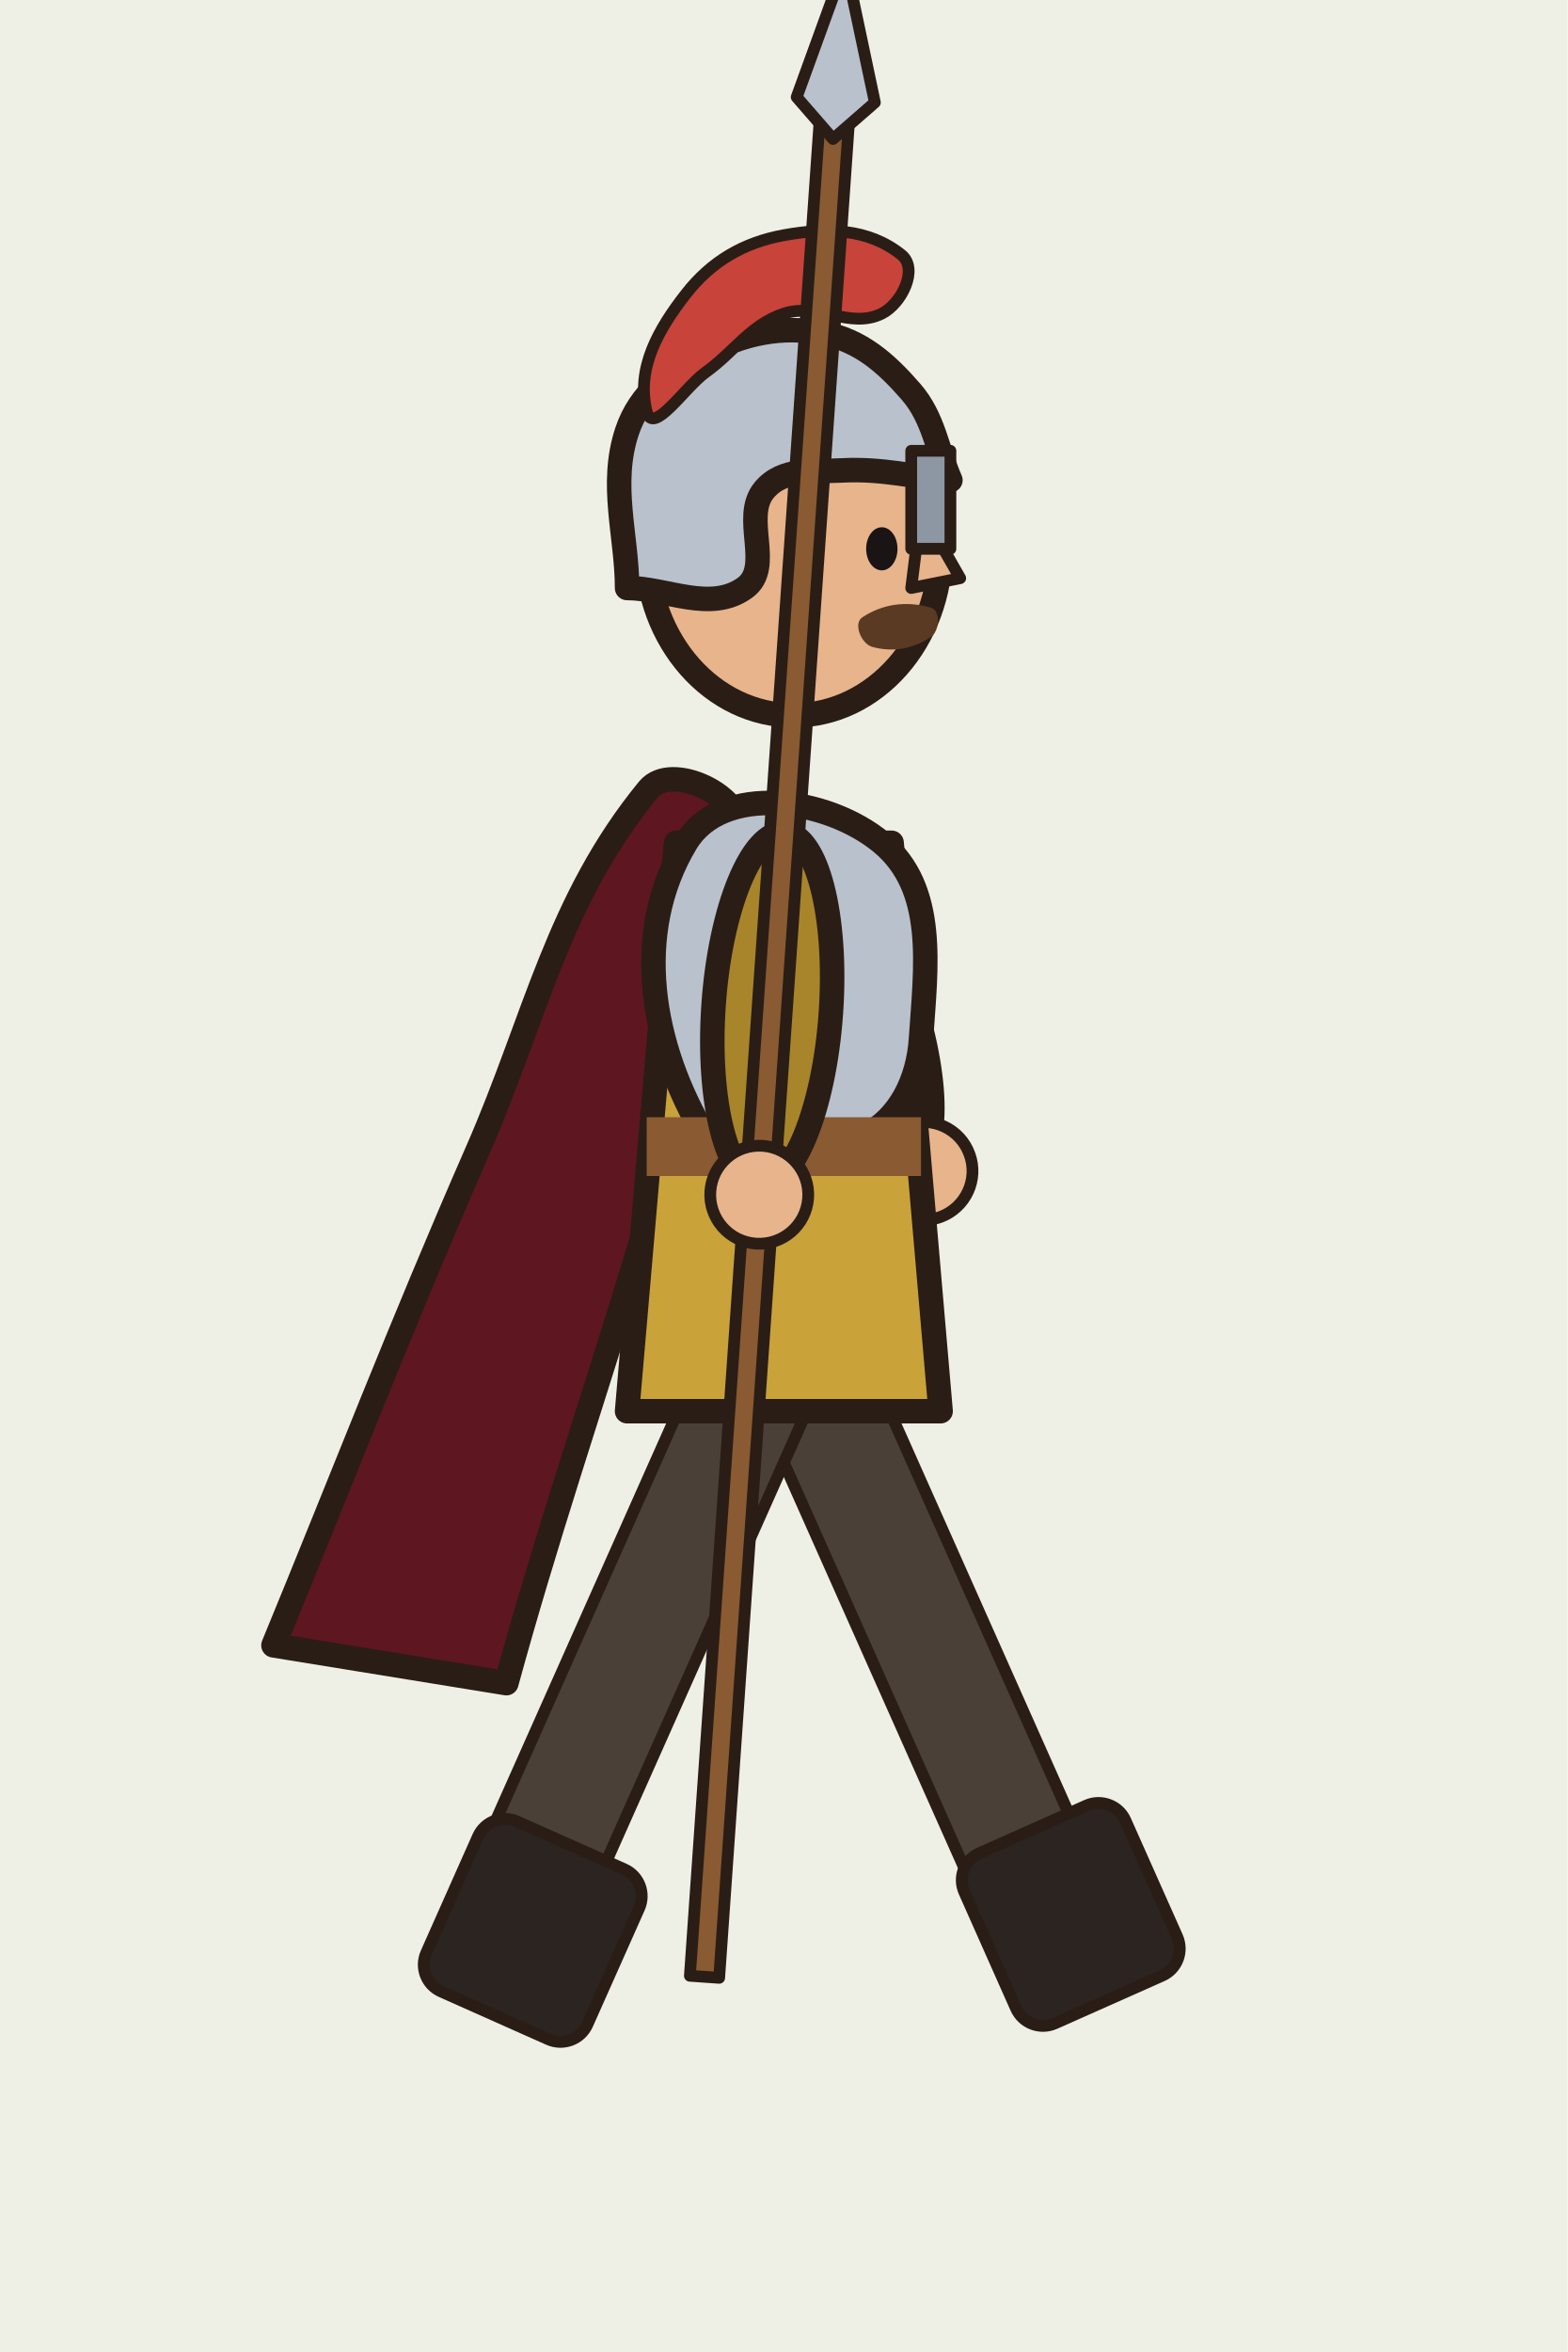
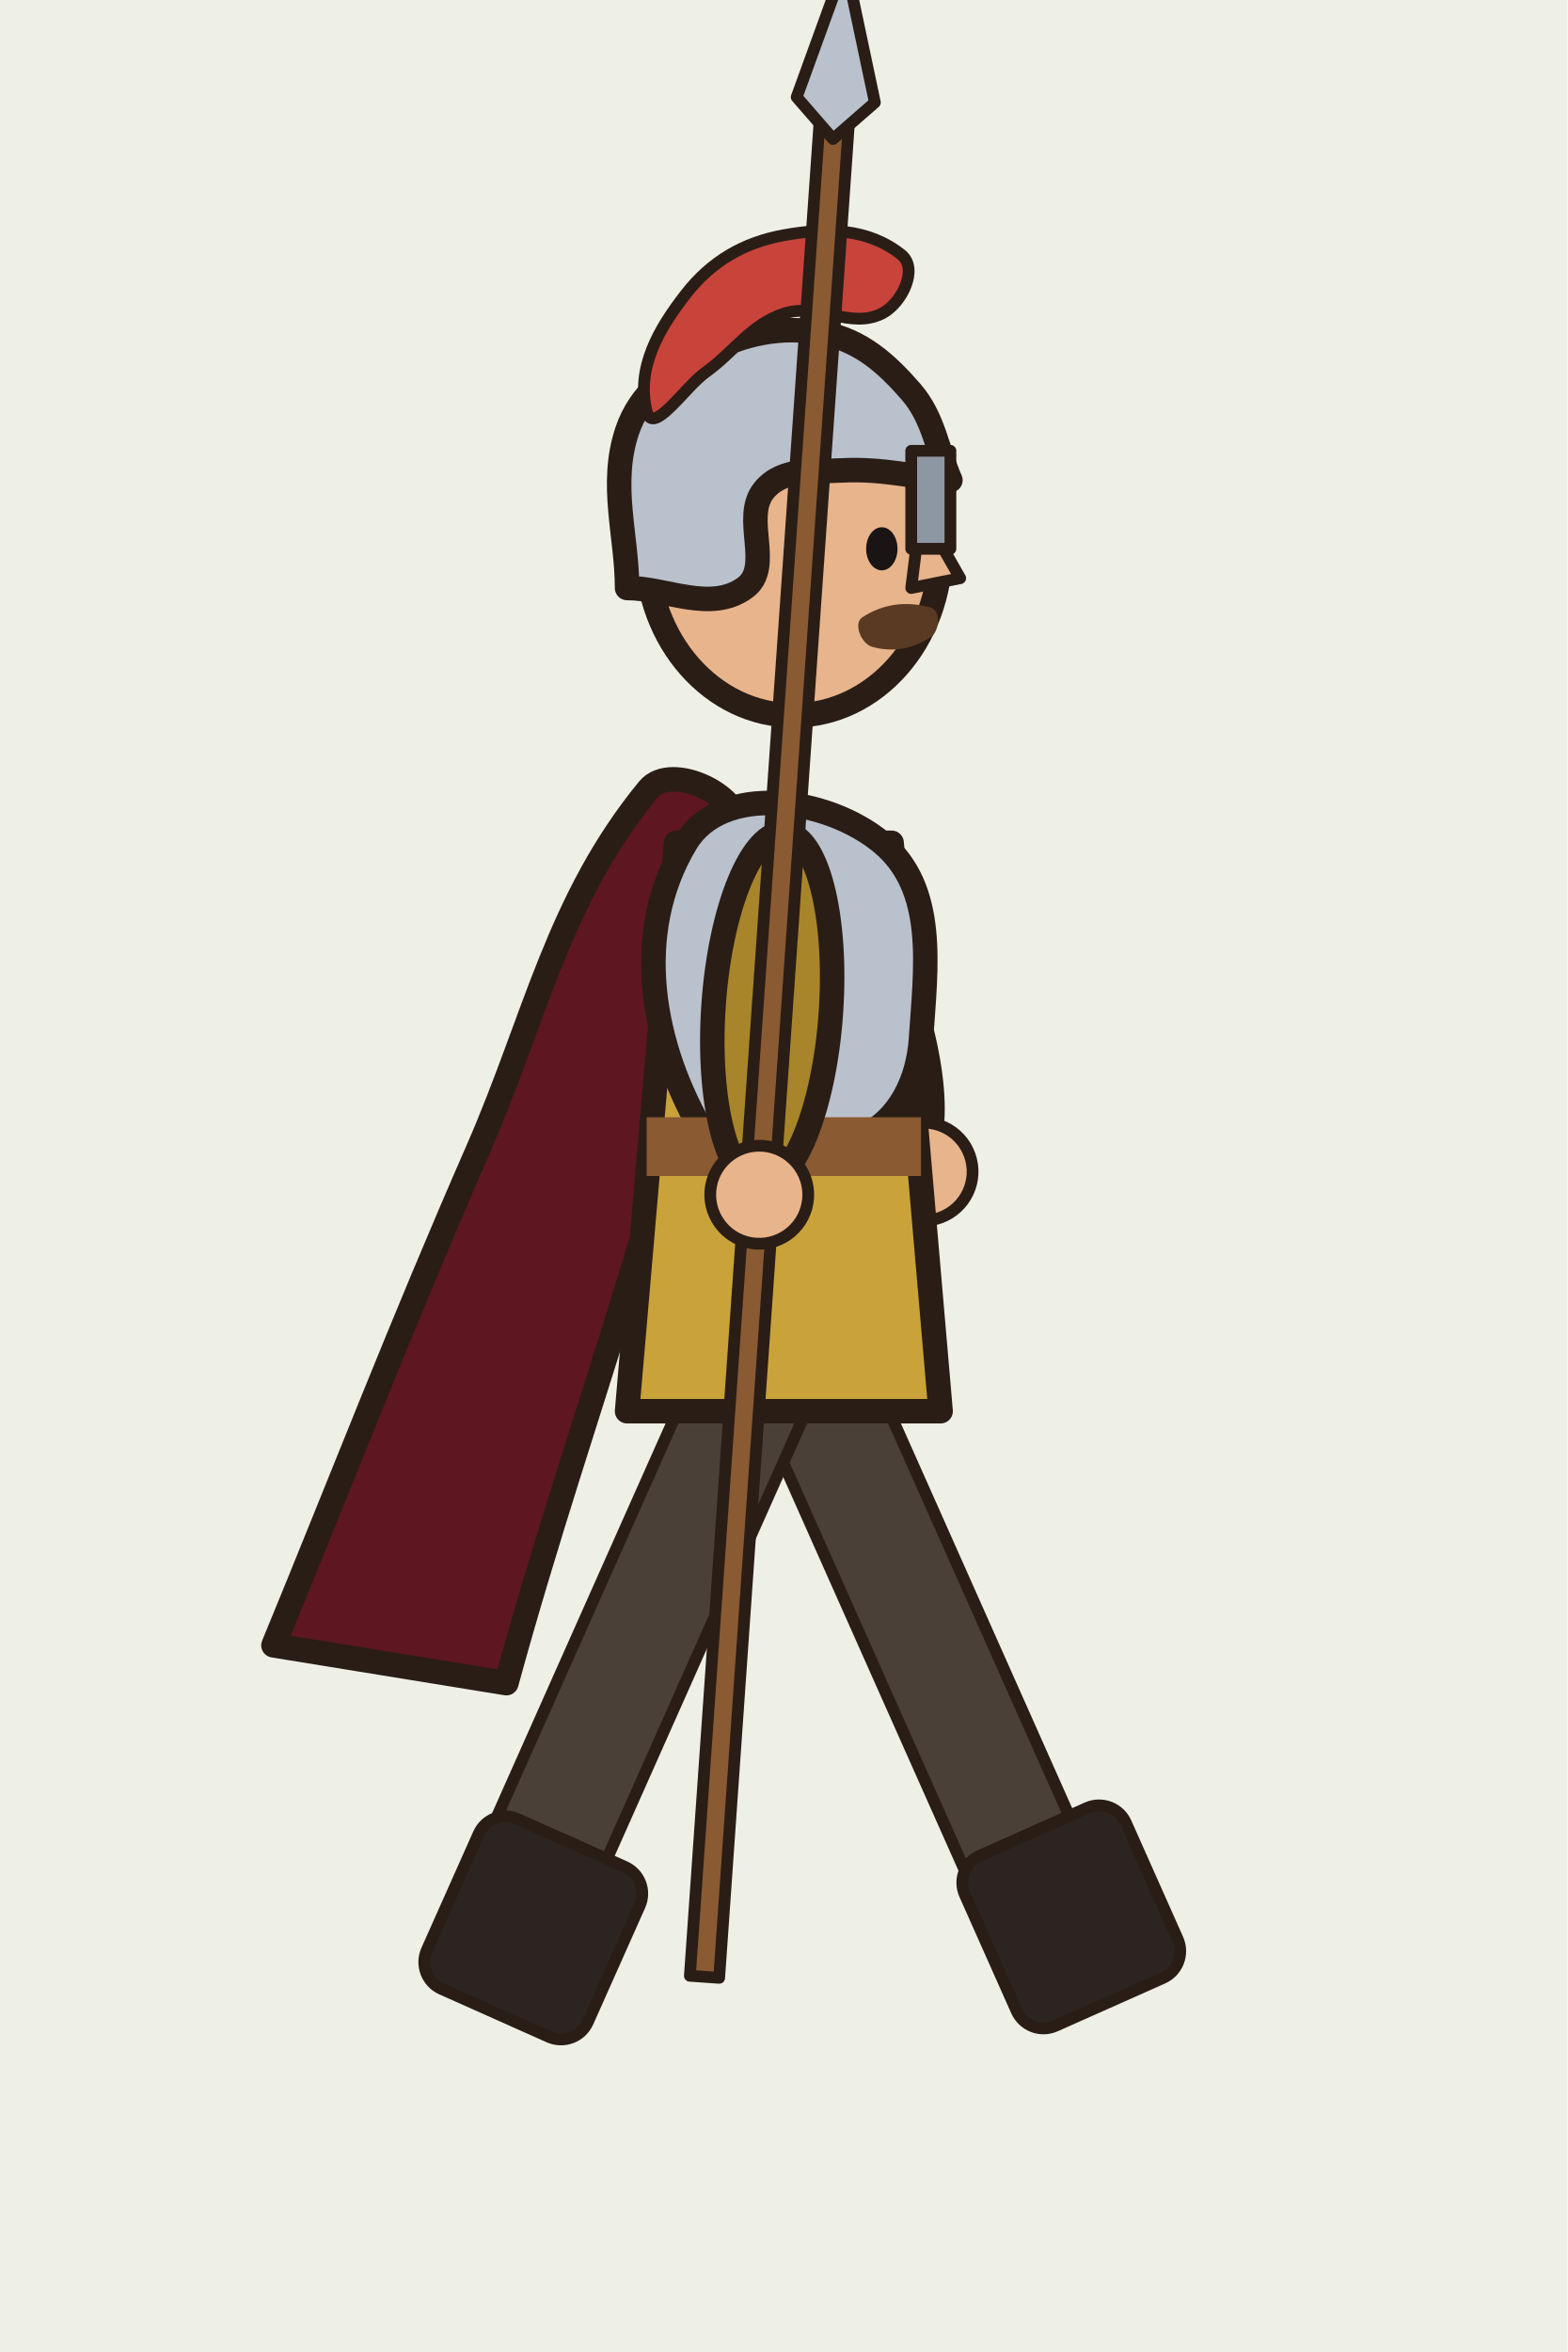
<svg xmlns="http://www.w3.org/2000/svg" xmlns:xlink="http://www.w3.org/1999/xlink" width="80" height="120" viewBox="0 0 160 240">
  <defs>
    <g id="L1">
      <g>
        <path d="M66.18 80.55C68.51 77.71 75.97 81.28 75.4 84.91C70.31 116.91 59.59 142.8 51.68 171.75C43.76 170.46 35.84 169.17 27.91 167.89C34.85 151.07 40.85 135.43 48.74 117.42C54.63 103.97 56.87 91.9 66.18 80.55Z" fill="#5e1620" />
        <path d="M66.18 80.55C68.51 77.71 75.97 81.28 75.4 84.91C70.31 116.91 59.59 142.8 51.68 171.75C43.76 170.46 35.84 169.17 27.91 167.89C34.85 151.07 40.85 135.43 48.74 117.42C54.63 103.97 56.87 91.9 66.18 80.55Z" fill="none" stroke="#2a1d16" stroke-width="2.5" stroke-linejoin="round" stroke-linecap="round" />
-         <path d="M92.45 99.92C95.85 109.26 96.08 117.76 92.97 118.89C89.86 120.02 84.58 113.37 81.18 104.03C77.78 94.69 77.54 86.19 80.66 85.06C83.77 83.93 89.05 90.58 92.45 99.92Z" fill="#a8852a" />
-         <path d="M92.45 99.92C95.85 109.26 96.08 117.76 92.97 118.89C89.86 120.02 84.58 113.37 81.18 104.03C77.78 94.69 77.54 86.19 80.66 85.06C83.77 83.93 89.05 90.58 92.45 99.92Z" fill="none" stroke="#2a1d16" stroke-width="2.5" stroke-linejoin="round" stroke-linecap="round" />
-         <path d="M98.95 117.78C99.9 120.37 98.56 123.24 95.96 124.19C93.37 125.13 90.5 123.79 89.55 121.2C88.61 118.6 89.95 115.73 92.54 114.79C95.14 113.84 98.01 115.18 98.95 117.78Z" fill="#e8b48c" />
-         <path d="M98.95 117.78C99.9 120.37 98.56 123.24 95.96 124.19C93.37 125.13 90.5 123.79 89.55 121.2C88.61 118.6 89.95 115.73 92.54 114.79C95.14 113.84 98.01 115.18 98.95 117.78Z" fill="none" stroke="#2a1d16" stroke-width="1.2" stroke-linejoin="round" stroke-linecap="round" />
-         <path d="M74.52 136.94C78.17 135.31 81.83 133.69 85.48 132.06C93.89 150.94 102.29 169.82 110.7 188.7C107.04 190.33 103.39 191.95 99.74 193.58C91.33 174.7 82.92 155.82 74.52 136.94Z" fill="#4a4038" />
-         <path d="M74.52 136.94C78.17 135.31 81.83 133.69 85.48 132.06C93.89 150.94 102.29 169.82 110.7 188.7C107.04 190.33 103.39 191.95 99.74 193.58C91.33 174.7 82.92 155.82 74.52 136.94Z" fill="none" stroke="#2a1d16" stroke-width="1.2" stroke-linejoin="round" stroke-linecap="round" />
-         <path d="M99.94 189.11C103.59 187.49 107.24 185.86 110.9 184.23C112.41 183.56 114.19 184.24 114.86 185.75C116.62 189.71 118.38 193.67 120.15 197.63C120.82 199.14 120.14 200.92 118.63 201.59C114.97 203.22 111.32 204.84 107.66 206.47C106.15 207.14 104.38 206.46 103.7 204.95C101.94 200.99 100.18 197.03 98.42 193.07C97.74 191.56 98.42 189.79 99.94 189.11Z" fill="#2b2420" />
-         <path d="M99.94 189.11C103.59 187.49 107.24 185.86 110.9 184.23C112.41 183.56 114.19 184.24 114.86 185.75C116.62 189.71 118.38 193.67 120.15 197.63C120.82 199.14 120.14 200.92 118.63 201.59C114.97 203.22 111.32 204.84 107.66 206.47C106.15 207.14 104.38 206.46 103.7 204.95C101.94 200.99 100.18 197.03 98.42 193.07C97.74 191.56 98.42 189.79 99.94 189.11Z" fill="none" stroke="#2a1d16" stroke-width="1.2" stroke-linejoin="round" stroke-linecap="round" />
-         <path d="M74.52 132.06C78.17 133.69 81.83 135.31 85.48 136.94C77.08 155.82 68.67 174.7 60.26 193.58C56.61 191.95 52.96 190.33 49.3 188.7C57.71 169.82 66.11 150.94 74.52 132.06Z" fill="#4a4038" />
-         <path d="M74.52 132.06C78.17 133.69 81.83 135.31 85.48 136.94C77.08 155.82 68.67 174.7 60.26 193.58C56.61 191.95 52.96 190.33 49.3 188.7C57.71 169.82 66.11 150.94 74.52 132.06Z" fill="none" stroke="#2a1d16" stroke-width="1.2" stroke-linejoin="round" stroke-linecap="round" />
-         <path d="M52.76 185.86C56.41 187.49 60.06 189.11 63.72 190.74C65.23 191.41 65.91 193.19 65.24 194.7C63.48 198.66 61.71 202.62 59.95 206.58C59.28 208.09 57.5 208.77 55.99 208.1C52.34 206.47 48.68 204.84 45.03 203.22C43.51 202.54 42.83 200.77 43.51 199.26C45.27 195.3 47.03 191.34 48.79 187.38C49.47 185.87 51.24 185.18 52.76 185.86Z" fill="#2b2420" />
-         <path d="M52.76 185.86C56.41 187.49 60.06 189.11 63.72 190.74C65.23 191.41 65.91 193.19 65.24 194.7C63.48 198.66 61.71 202.62 59.95 206.58C59.28 208.09 57.5 208.77 55.99 208.1C52.34 206.47 48.68 204.84 45.03 203.22C43.51 202.54 42.83 200.77 43.51 199.26C45.27 195.3 47.03 191.34 48.79 187.38C49.47 185.87 51.24 185.18 52.76 185.86Z" fill="none" stroke="#2a1d16" stroke-width="1.2" stroke-linejoin="round" stroke-linecap="round" />
+         <path d="M92.46 99.99C95.86 109.33 96.1 117.82 92.98 118.95C89.87 120.09 84.59 113.43 81.19 104.09C77.79 94.75 77.56 86.26 80.67 85.12C83.78 83.99 89.06 90.64 92.46 99.99Z" fill="#a8852a" />
+         <path d="M92.46 99.99C95.86 109.33 96.1 117.82 92.98 118.95C89.87 120.09 84.59 113.43 81.19 104.09C77.79 94.75 77.56 86.26 80.67 85.12C83.78 83.99 89.06 90.64 92.46 99.99Z" fill="none" stroke="#2a1d16" stroke-width="2.5" stroke-linejoin="round" stroke-linecap="round" />
+         <path d="M98.96 117.84C99.91 120.44 98.57 123.3 95.97 124.25C93.38 125.19 90.51 123.86 89.57 121.26C88.62 118.67 89.96 115.8 92.55 114.85C95.15 113.91 98.02 115.25 98.96 117.84Z" fill="#e8b48c" />
+         <path d="M98.96 117.84C99.91 120.44 98.57 123.3 95.97 124.25C93.38 125.19 90.51 123.86 89.57 121.26C88.62 118.67 89.96 115.8 92.55 114.85C95.15 113.91 98.02 115.25 98.96 117.84Z" fill="none" stroke="#2a1d16" stroke-width="1.2" stroke-linejoin="round" stroke-linecap="round" />
+         <path d="M74.57 137.19C78.23 135.56 81.88 133.94 85.53 132.31C93.94 151.19 102.35 170.07 110.75 188.95C107.1 190.58 103.44 192.2 99.79 193.83C91.38 174.95 82.98 156.07 74.57 137.19Z" fill="#4a4038" />
+         <path d="M74.57 137.19C78.23 135.56 81.88 133.94 85.53 132.31C93.94 151.19 102.35 170.07 110.75 188.95C107.1 190.58 103.44 192.2 99.79 193.83C91.38 174.95 82.98 156.07 74.57 137.19Z" fill="none" stroke="#2a1d16" stroke-width="1.2" stroke-linejoin="round" stroke-linecap="round" />
+         <path d="M99.99 189.36C103.64 187.74 107.3 186.11 110.95 184.48C112.47 183.81 114.24 184.49 114.91 186C116.68 189.96 118.44 193.92 120.2 197.88C120.87 199.39 120.19 201.17 118.68 201.84C115.03 203.47 111.37 205.09 107.72 206.72C106.2 207.4 104.43 206.71 103.76 205.2C101.99 201.24 100.23 197.28 98.47 193.32C97.8 191.81 98.48 190.04 99.99 189.36Z" fill="#2b2420" />
+         <path d="M99.99 189.36C103.64 187.74 107.3 186.11 110.95 184.48C112.47 183.81 114.24 184.49 114.91 186C116.68 189.96 118.44 193.92 120.2 197.88C120.87 199.39 120.19 201.17 118.68 201.84C115.03 203.47 111.37 205.09 107.72 206.72C106.2 207.4 104.43 206.71 103.76 205.2C101.99 201.24 100.23 197.28 98.47 193.32C97.8 191.81 98.48 190.04 99.99 189.36Z" fill="none" stroke="#2a1d16" stroke-width="1.2" stroke-linejoin="round" stroke-linecap="round" />
+         <path d="M74.57 131.81C78.23 133.44 81.88 135.06 85.53 136.69C77.13 155.57 68.72 174.45 60.32 193.33C56.66 191.7 53.01 190.07 49.35 188.45C57.76 169.57 66.17 150.69 74.57 131.81Z" fill="#4a4038" />
+         <path d="M74.57 131.81C78.23 133.44 81.88 135.06 85.53 136.69C77.13 155.57 68.72 174.45 60.32 193.33C56.66 191.7 53.01 190.07 49.35 188.45C57.76 169.57 66.17 150.69 74.57 131.81Z" fill="none" stroke="#2a1d16" stroke-width="1.2" stroke-linejoin="round" stroke-linecap="round" />
+         <path d="M52.81 185.61C56.46 187.23 60.12 188.86 63.77 190.49C65.28 191.16 65.97 192.94 65.29 194.45C63.53 198.41 61.77 202.37 60 206.32C59.33 207.84 57.56 208.52 56.04 207.85C52.39 206.22 48.73 204.59 45.08 202.96C43.57 202.29 42.89 200.52 43.56 199C45.32 195.04 47.09 191.09 48.85 187.13C49.52 185.61 51.29 184.93 52.81 185.61Z" fill="#2b2420" />
+         <path d="M52.81 185.61C56.46 187.23 60.12 188.86 63.77 190.49C65.28 191.16 65.97 192.94 65.29 194.45C63.53 198.41 61.77 202.37 60 206.32C59.33 207.84 57.56 208.52 56.04 207.85C52.39 206.22 48.73 204.59 45.08 202.96C43.57 202.29 42.89 200.52 43.56 199C45.32 195.04 47.09 191.09 48.85 187.13C49.52 185.61 51.29 184.93 52.81 185.61Z" fill="none" stroke="#2a1d16" stroke-width="1.2" stroke-linejoin="round" stroke-linecap="round" />
        <path d="M69 86C76.33 86 83.67 86 91 86C92.67 105.33 94.33 124.67 96 144C85.33 144 74.67 144 64 144C65.67 124.67 67.33 105.33 69 86Z" fill="#c9a23a" />
        <path d="M69 86C76.33 86 83.67 86 91 86C92.67 105.33 94.33 124.67 96 144C85.33 144 74.67 144 64 144C65.67 124.67 67.33 105.33 69 86Z" fill="none" stroke="#2a1d16" stroke-width="2.5" stroke-linejoin="round" stroke-linecap="round" />
        <path d="M70 86C73.7 79.83 84.47 81.39 90 86C95.64 90.7 94.49 98.67 94 106C93.72 110.19 91.82 114.26 88 116C82.76 118.38 74.96 120.94 72 116C66.43 106.72 64.43 95.28 70 86Z" fill="#b9c1cc" />
        <path d="M70 86C73.7 79.83 84.47 81.39 90 86C95.64 90.7 94.49 98.67 94 106C93.72 110.19 91.82 114.26 88 116C82.76 118.38 74.96 120.94 72 116C66.43 106.72 64.43 95.28 70 86Z" fill="none" stroke="#2a1d16" stroke-width="2.5" stroke-linejoin="round" stroke-linecap="round" />
        <path d="M66 114C75.33 114 84.67 114 94 114C94 116 94 118 94 120C84.67 120 75.33 120 66 120C66 118 66 116 66 114Z" fill="#8a5a32" />
        <path d="M96 56C96 65.39 89.28 73 81 73C72.72 73 66 65.39 66 56C66 46.61 72.72 39 81 39C89.28 39 96 46.61 96 56Z" fill="#e8b48c" />
        <path d="M96 56C96 65.39 89.28 73 81 73C72.72 73 66 65.39 66 56C66 46.61 72.72 39 81 39C89.28 39 96 46.61 96 56Z" fill="none" stroke="#2a1d16" stroke-width="2.5" stroke-linejoin="round" stroke-linecap="round" />
        <path d="M94 52C95.33 54.33 96.67 56.67 98 59C96.33 59.33 94.67 59.67 93 60C93.33 57.33 93.67 54.67 94 52Z" fill="#e8b48c" />
        <path d="M94 52C95.33 54.33 96.67 56.67 98 59C96.33 59.33 94.67 59.67 93 60C93.33 57.33 93.67 54.67 94 52Z" fill="none" stroke="#2a1d16" stroke-width="1.2" stroke-linejoin="round" stroke-linecap="round" />
        <path d="M64 60C64 54.67 62.18 49.46 64 44C65.29 40.14 68.36 37.82 72 36C75.92 34.04 79.7 33.18 84 34C87.83 34.73 90.45 37.06 93 40C95.32 42.68 95.67 46 97 49C93.33 48.67 89.97 47.79 86 48C83.04 48.16 79.9 47.72 78 50C75.65 52.82 78.99 57.87 76 60C72.48 62.51 68 60 64 60Z" fill="#b9c1cc" />
        <path d="M64 60C64 54.67 62.18 49.46 64 44C65.29 40.14 68.36 37.82 72 36C75.92 34.04 79.7 33.18 84 34C87.83 34.73 90.45 37.06 93 40C95.32 42.68 95.67 46 97 49C93.33 48.67 89.97 47.79 86 48C83.04 48.16 79.9 47.72 78 50C75.65 52.82 78.99 57.87 76 60C72.48 62.51 68 60 64 60Z" fill="none" stroke="#2a1d16" stroke-width="2.5" stroke-linejoin="round" stroke-linecap="round" />
        <path d="M93 46C94.33 46 95.67 46 97 46C97 49.33 97 52.67 97 56C95.67 56 94.33 56 93 56C93 52.67 93 49.33 93 46Z" fill="#8d96a3" />
        <path d="M93 46C94.33 46 95.67 46 97 46C97 49.33 97 52.67 97 56C95.67 56 94.33 56 93 56C93 52.67 93 49.33 93 46Z" fill="none" stroke="#2a1d16" stroke-width="1.2" stroke-linejoin="round" stroke-linecap="round" />
        <path d="M66 42C64.9 37.58 67.2 33.59 70 30C72.58 26.69 75.87 24.75 80 24C84.31 23.22 88.58 23.26 92 26C93.78 27.42 92.04 30.98 90 32C86.78 33.61 83.42 30.86 80 32C76.58 33.14 74.93 35.91 72 38C69.89 39.51 66.63 44.52 66 42Z" fill="#c8433a" />
        <path d="M66 42C64.9 37.58 67.2 33.59 70 30C72.58 26.69 75.87 24.75 80 24C84.31 23.22 88.58 23.26 92 26C93.78 27.42 92.04 30.98 90 32C86.78 33.61 83.42 30.86 80 32C76.58 33.14 74.93 35.91 72 38C69.89 39.51 66.63 44.52 66 42Z" fill="none" stroke="#2a1d16" stroke-width="1.2" stroke-linejoin="round" stroke-linecap="round" />
        <path d="M91.6 56C91.6 57.22 90.88 58.2 90 58.2C89.12 58.2 88.4 57.22 88.4 56C88.4 54.78 89.12 53.8 90 53.8C90.88 53.8 91.6 54.78 91.6 56Z" fill="#1a1414" />
        <path d="M88 63C90.12 61.59 92.55 61.3 95 62C96.04 62.3 95.9 64.4 95 65C93.18 66.21 91.11 66.6 89 66C87.91 65.69 87.05 63.63 88 63Z" fill="#5a3a22" />
        <path d="M84.8 103.38C84.11 113.29 80.86 121.15 77.56 120.91C74.25 120.68 72.14 112.46 72.83 102.54C73.52 92.62 76.76 84.77 80.07 85C83.38 85.23 85.49 93.46 84.8 103.38Z" fill="#a8852a" />
        <path d="M84.8 103.38C84.11 113.29 80.86 121.15 77.56 120.91C74.25 120.68 72.14 112.46 72.83 102.54C73.52 92.62 76.76 84.77 80.07 85C83.38 85.23 85.49 93.46 84.8 103.38Z" fill="none" stroke="#2a1d16" stroke-width="2.5" stroke-linejoin="round" stroke-linecap="round" />
        <path d="M83.81 10.08C84.8 10.15 85.8 10.22 86.8 10.29C82.33 74.13 77.87 137.98 73.4 201.82C72.41 201.75 71.41 201.68 70.41 201.61C74.88 137.77 79.34 73.92 83.81 10.08Z" fill="#8a5a32" />
        <path d="M83.81 10.08C84.8 10.15 85.8 10.22 86.8 10.29C82.33 74.13 77.87 137.98 73.4 201.82C72.41 201.75 71.41 201.68 70.41 201.61C74.88 137.77 79.34 73.92 83.81 10.08Z" fill="none" stroke="#2a1d16" stroke-width="1.2" stroke-linejoin="round" stroke-linecap="round" />
        <path d="M86.28 -3.78C87.28 0.97 88.29 5.72 89.29 10.46C87.87 11.7 86.45 12.94 85.02 14.18C83.79 12.75 82.55 11.33 81.31 9.91C82.97 5.34 84.62 0.78 86.28 -3.78Z" fill="#b9c1cc" />
        <path d="M86.28 -3.78C87.28 0.97 88.29 5.72 89.29 10.46C87.87 11.7 86.45 12.94 85.02 14.18C83.79 12.75 82.55 11.33 81.31 9.91C82.97 5.34 84.62 0.78 86.28 -3.78Z" fill="none" stroke="#2a1d16" stroke-width="1.2" stroke-linejoin="round" stroke-linecap="round" />
        <path d="M82.48 122.26C82.28 125.02 79.89 127.09 77.14 126.9C74.39 126.71 72.31 124.32 72.5 121.56C72.69 118.81 75.08 116.73 77.84 116.92C80.59 117.12 82.67 119.51 82.48 122.26Z" fill="#e8b48c" />
        <path d="M82.48 122.26C82.28 125.02 79.89 127.09 77.14 126.9C74.39 126.71 72.31 124.32 72.5 121.56C72.69 118.81 75.08 116.73 77.84 116.92C80.59 117.12 82.67 119.51 82.48 122.26Z" fill="none" stroke="#2a1d16" stroke-width="1.2" stroke-linejoin="round" stroke-linecap="round" />
      </g>
    </g>
  </defs>
  <rect x="0" y="0" width="160" height="240" fill="#eef0e6" />
  <g data-layer="lado">
    <use href="#L1" xlink:href="#L1" />
  </g>
</svg>
